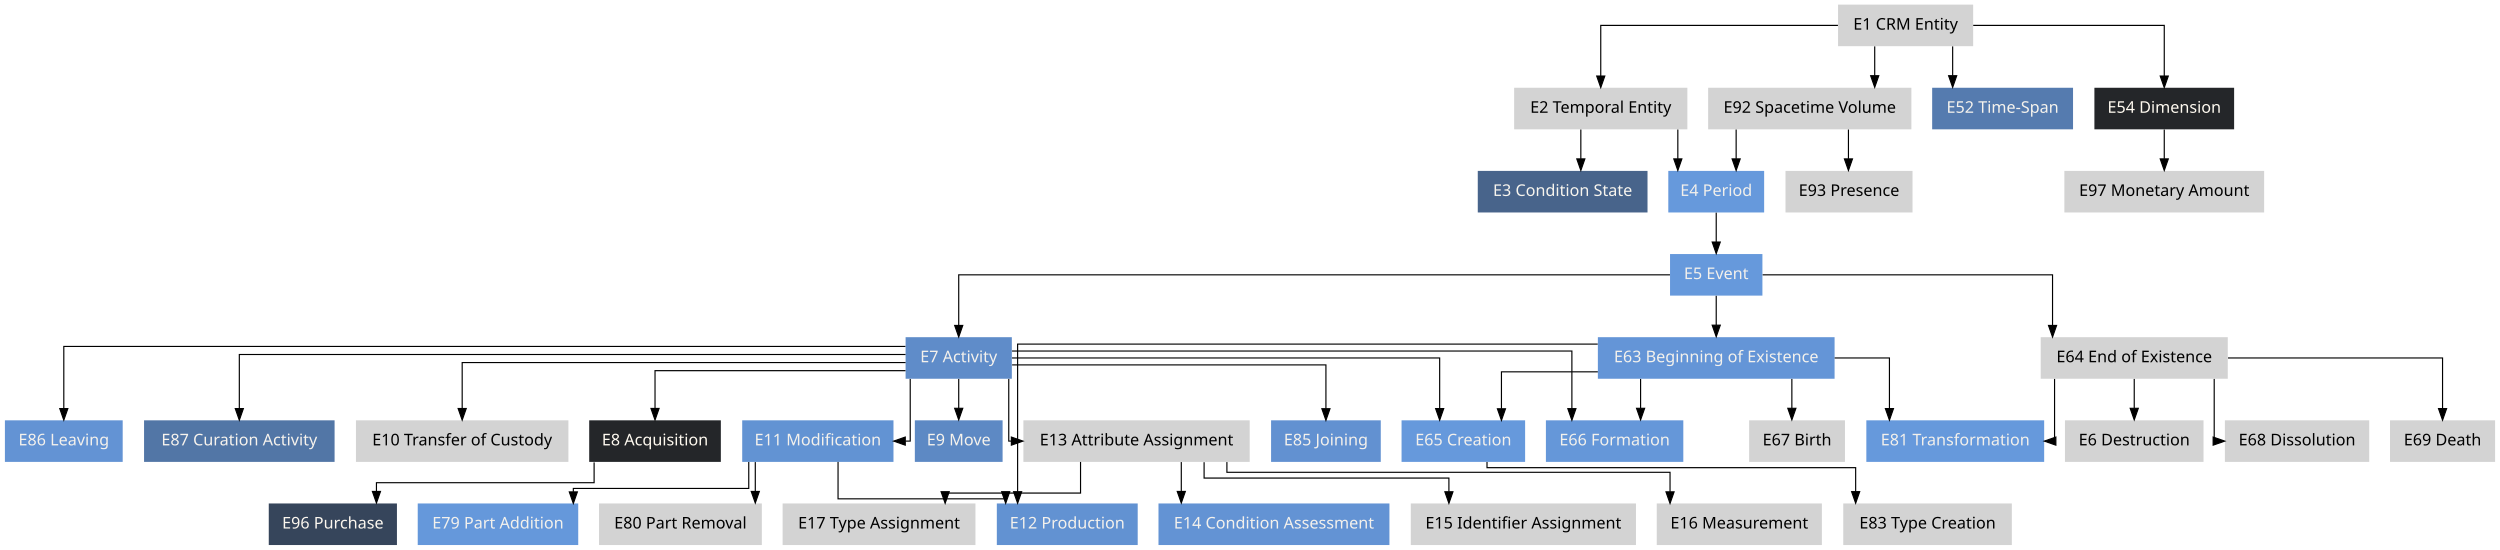
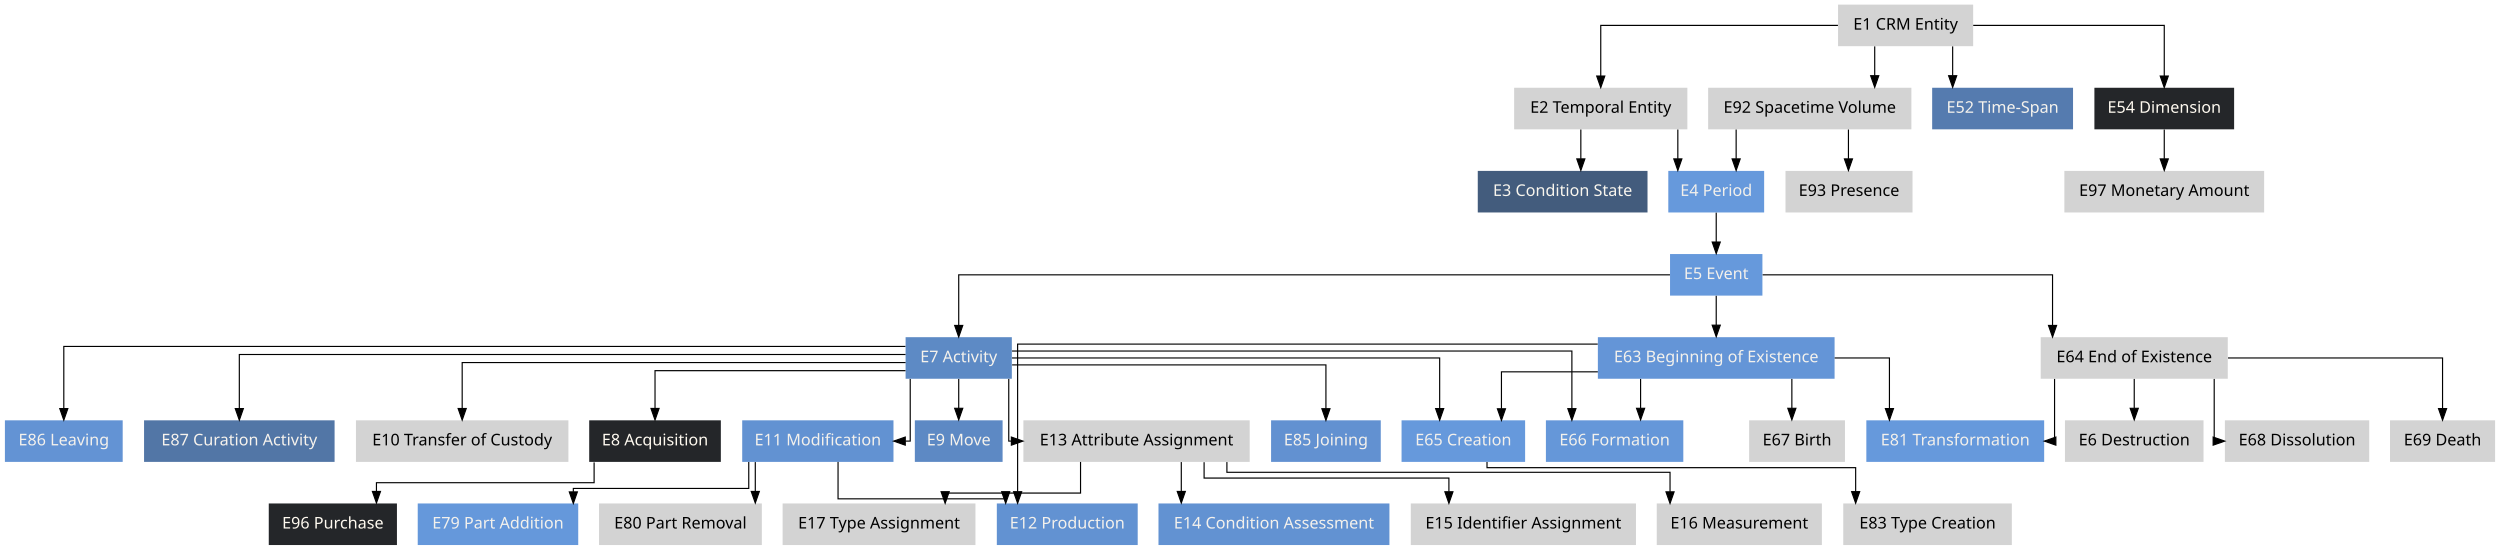
<svg xmlns="http://www.w3.org/2000/svg" width="2165pt" height="476pt" viewBox="0.00 0.00 2164.50 476.00">
  <g id="graph0" class="graph" transform="scale(1 1) rotate(0) translate(4 472)">
    <g id="node1" class="node">
      <polygon fill="lightgrey" stroke="black" stroke-width="0" points="1457,-396 1307,-396 1307,-360 1457,-360 1457,-396" />
      <text text-anchor="middle" x="1382" y="-374.3" font-family="sans-serif" font-size="14.00">E2 Temporal Entity</text>
    </g>
    <g id="node2" class="node">
-       <polygon fill="#48648b" stroke="black" stroke-width="0" points="1422.5,-324 1275.5,-324 1275.5,-288 1422.5,-288 1422.5,-324" />
-       <text text-anchor="middle" x="1349" y="-302.3" font-family="sans-serif" font-size="14.00" fill="#f8f5ee">E3 Condition State</text>
+       <polygon fill="#435c7d" stroke="black" stroke-width="0" points="1422.5,-324 1275.5,-324 1275.5,-288 1422.5,-288 1422.5,-324" />
+       <text text-anchor="middle" x="1349" y="-302.3" font-family="sans-serif" font-size="14.00" fill="#f9f6ee">E3 Condition State</text>
    </g>
    <g id="edge2" class="edge">
      <path fill="none" stroke="black" d="M1364.75,-359.83C1364.75,-359.83 1364.75,-334.41 1364.75,-334.41" />
      <polygon fill="black" stroke="black" points="1368.25,-334.41 1364.75,-324.41 1361.25,-334.41 1368.25,-334.41" />
    </g>
    <g id="node3" class="node">
      <polygon fill="#6699dc" stroke="black" stroke-width="0" points="1523.5,-324 1440.5,-324 1440.5,-288 1523.5,-288 1523.5,-324" />
      <text text-anchor="middle" x="1482" y="-302.3" font-family="sans-serif" font-size="14.00" fill="#f3f0eb">E4 Period</text>
    </g>
    <g id="edge3" class="edge">
      <path fill="none" stroke="black" d="M1448.75,-359.83C1448.75,-359.83 1448.75,-334.41 1448.75,-334.41" />
      <polygon fill="black" stroke="black" points="1452.25,-334.41 1448.75,-324.41 1445.25,-334.41 1452.25,-334.41" />
    </g>
    <g id="node4" class="node">
      <polygon fill="#6699dc" stroke="black" stroke-width="0" points="1522,-252 1442,-252 1442,-216 1522,-216 1522,-252" />
      <text text-anchor="middle" x="1482" y="-230.3" font-family="sans-serif" font-size="14.00" fill="#f3f0eb">E5 Event</text>
    </g>
    <g id="edge5" class="edge">
      <path fill="none" stroke="black" d="M1482,-287.83C1482,-287.83 1482,-262.41 1482,-262.41" />
      <polygon fill="black" stroke="black" points="1485.5,-262.41 1482,-252.41 1478.5,-262.41 1485.5,-262.41" />
    </g>
    <g id="node5" class="node">
-       <polygon fill="#5f8cc9" stroke="black" stroke-width="0" points="872,-180 780,-180 780,-144 872,-144 872,-180" />
-       <text text-anchor="middle" x="826" y="-158.3" font-family="sans-serif" font-size="14.00" fill="#f4f1ec">E7 Activity</text>
+       <polygon fill="#5d8ac5" stroke="black" stroke-width="0" points="872,-180 780,-180 780,-144 872,-144 872,-180" />
+       <text text-anchor="middle" x="826" y="-158.3" font-family="sans-serif" font-size="14.00" fill="#f5f2ec">E7 Activity</text>
    </g>
    <g id="edge7" class="edge">
      <path fill="none" stroke="black" d="M1441.95,-234C1299.52,-234 826,-234 826,-234 826,-234 826,-190.17 826,-190.17" />
      <polygon fill="black" stroke="black" points="829.5,-190.17 826,-180.17 822.5,-190.17 829.5,-190.17" />
    </g>
    <g id="node25" class="node">
      <polygon fill="#6495d7" stroke="black" stroke-width="0" points="1584.5,-180 1379.5,-180 1379.5,-144 1584.5,-144 1584.5,-180" />
      <text text-anchor="middle" x="1482" y="-158.3" font-family="sans-serif" font-size="14.00" fill="#f3f1ec">E63 Beginning of Existence</text>
    </g>
    <g id="edge21" class="edge">
      <path fill="none" stroke="black" d="M1482,-215.83C1482,-215.83 1482,-190.41 1482,-190.41" />
      <polygon fill="black" stroke="black" points="1485.5,-190.41 1482,-180.41 1478.5,-190.41 1485.5,-190.41" />
    </g>
    <g id="node28" class="node">
      <polygon fill="lightgrey" stroke="black" stroke-width="0" points="1925,-180 1763,-180 1763,-144 1925,-144 1925,-180" />
      <text text-anchor="middle" x="1844" y="-158.3" font-family="sans-serif" font-size="14.00">E64 End of Existence</text>
    </g>
    <g id="edge22" class="edge">
      <path fill="none" stroke="black" d="M1522.19,-234C1602.09,-234 1773.25,-234 1773.25,-234 1773.25,-234 1773.25,-190.17 1773.25,-190.17" />
      <polygon fill="black" stroke="black" points="1776.75,-190.17 1773.25,-180.17 1769.75,-190.17 1776.75,-190.17" />
    </g>
    <g id="node6" class="node">
      <polygon fill="#242629" stroke="black" stroke-width="0" points="620,-108 506,-108 506,-72 620,-72 620,-108" />
      <text text-anchor="middle" x="563" y="-86.3" font-family="sans-serif" font-size="14.00" fill="#fffaf0">E8 Acquisition</text>
    </g>
    <g id="edge8" class="edge">
      <path fill="none" stroke="black" d="M779.89,-151C704.46,-151 563,-151 563,-151 563,-151 563,-118.3 563,-118.3" />
      <polygon fill="black" stroke="black" points="566.5,-118.3 563,-108.3 559.5,-118.3 566.5,-118.3" />
    </g>
    <g id="node8" class="node">
      <polygon fill="#5d89c4" stroke="black" stroke-width="0" points="864,-108 788,-108 788,-72 864,-72 864,-108" />
      <text text-anchor="middle" x="826" y="-86.3" font-family="sans-serif" font-size="14.00" fill="#f5f2ec">E9 Move</text>
    </g>
    <g id="edge9" class="edge">
      <path fill="none" stroke="black" d="M826,-143.83C826,-143.83 826,-118.41 826,-118.41" />
      <polygon fill="black" stroke="black" points="829.5,-118.41 826,-108.41 822.5,-118.41 829.5,-118.41" />
    </g>
    <g id="node9" class="node">
      <polygon fill="lightgrey" stroke="black" stroke-width="0" points="488,-108 304,-108 304,-72 488,-72 488,-108" />
      <text text-anchor="middle" x="396" y="-86.3" font-family="sans-serif" font-size="14.00">E10 Transfer of Custody</text>
    </g>
    <g id="edge10" class="edge">
      <path fill="none" stroke="black" d="M779.98,-158C669.05,-158 396,-158 396,-158 396,-158 396,-118.22 396,-118.22" />
      <polygon fill="black" stroke="black" points="399.5,-118.22 396,-108.22 392.5,-118.22 399.5,-118.22" />
    </g>
    <g id="node10" class="node">
-       <polygon fill="#6293d3" stroke="black" stroke-width="0" points="769.5,-108 638.5,-108 638.5,-72 769.5,-72 769.5,-108" />
+       <polygon fill="#6292d2" stroke="black" stroke-width="0" points="769.5,-108 638.5,-108 638.5,-72 769.5,-72 769.5,-108" />
      <text text-anchor="middle" x="704" y="-86.3" font-family="sans-serif" font-size="14.00" fill="#f4f1ec">E11 Modification</text>
    </g>
    <g id="edge11" class="edge">
      <path fill="none" stroke="black" d="M784,-143.83C784,-122.5 784,-90 784,-90 784,-90 779.7,-90 779.7,-90" />
      <polygon fill="black" stroke="black" points="779.7,-86.5 769.7,-90 779.7,-93.5 779.7,-86.5" />
    </g>
    <g id="node14" class="node">
      <polygon fill="lightgrey" stroke="black" stroke-width="0" points="1078,-108 882,-108 882,-72 1078,-72 1078,-108" />
      <text text-anchor="middle" x="980" y="-86.3" font-family="sans-serif" font-size="14.00">E13 Attribute Assignment</text>
    </g>
    <g id="edge14" class="edge">
      <path fill="none" stroke="black" d="M869.33,-143.83C869.33,-122.5 869.33,-90 869.33,-90 869.33,-90 871.6,-90 871.6,-90" />
      <polygon fill="black" stroke="black" points="871.6,-93.5 881.6,-90 871.6,-86.5 871.6,-93.5" />
    </g>
    <g id="node19" class="node">
      <polygon fill="#6699dc" stroke="black" stroke-width="0" points="1316.5,-108 1209.5,-108 1209.5,-72 1316.5,-72 1316.5,-108" />
      <text text-anchor="middle" x="1263" y="-86.3" font-family="sans-serif" font-size="14.00" fill="#f3f0eb">E65 Creation</text>
    </g>
    <g id="edge23" class="edge">
      <path fill="none" stroke="black" d="M872.16,-162C980.61,-162 1242.5,-162 1242.5,-162 1242.5,-162 1242.5,-118.17 1242.5,-118.17" />
      <polygon fill="black" stroke="black" points="1246,-118.17 1242.5,-108.17 1239,-118.17 1246,-118.17" />
    </g>
    <g id="node21" class="node">
      <polygon fill="#6597d9" stroke="black" stroke-width="0" points="1453.5,-108 1334.5,-108 1334.5,-72 1453.5,-72 1453.5,-108" />
      <text text-anchor="middle" x="1394" y="-86.3" font-family="sans-serif" font-size="14.00" fill="#f3f1ec">E66 Formation</text>
    </g>
    <g id="edge25" class="edge">
      <path fill="none" stroke="black" d="M872.19,-168C1001.38,-168 1357,-168 1357,-168 1357,-168 1357,-118.09 1357,-118.09" />
      <polygon fill="black" stroke="black" points="1360.5,-118.09 1357,-108.09 1353.5,-118.09 1360.5,-118.09" />
    </g>
    <g id="node22" class="node">
      <polygon fill="#6291d1" stroke="black" stroke-width="0" points="1191.5,-108 1096.5,-108 1096.5,-72 1191.5,-72 1191.5,-108" />
      <text text-anchor="middle" x="1144" y="-86.3" font-family="sans-serif" font-size="14.00" fill="#f4f1ec">E85 Joining</text>
    </g>
    <g id="edge35" class="edge">
      <path fill="none" stroke="black" d="M872.24,-156C960.44,-156 1144,-156 1144,-156 1144,-156 1144,-118.03 1144,-118.03" />
      <polygon fill="black" stroke="black" points="1147.5,-118.03 1144,-108.03 1140.5,-118.03 1147.5,-118.03" />
    </g>
    <g id="node23" class="node">
      <polygon fill="#6393d4" stroke="black" stroke-width="0" points="102,-108 0,-108 0,-72 102,-72 102,-108" />
      <text text-anchor="middle" x="51" y="-86.3" font-family="sans-serif" font-size="14.00" fill="#f4f1ec">E86 Leaving</text>
    </g>
    <g id="edge36" class="edge">
      <path fill="none" stroke="black" d="M779.84,-172C613,-172 51,-172 51,-172 51,-172 51,-118.2 51,-118.2" />
      <polygon fill="black" stroke="black" points="54.5,-118.2 51,-108.2 47.5,-118.2 54.5,-118.2" />
    </g>
    <g id="node24" class="node">
      <polygon fill="#5276a6" stroke="black" stroke-width="0" points="285.5,-108 120.5,-108 120.5,-72 285.5,-72 285.5,-108" />
      <text text-anchor="middle" x="203" y="-86.3" font-family="sans-serif" font-size="14.00" fill="#f7f3ed">E87 Curation Activity</text>
    </g>
    <g id="edge37" class="edge">
      <path fill="none" stroke="black" d="M779.94,-165C635.81,-165 203,-165 203,-165 203,-165 203,-118.16 203,-118.16" />
      <polygon fill="black" stroke="black" points="206.5,-118.16 203,-108.16 199.5,-118.16 206.5,-118.16" />
    </g>
    <g id="node7" class="node">
-       <polygon fill="#36455b" stroke="black" stroke-width="0" points="339.5,-36 228.5,-36 228.5,0 339.5,0 339.5,-36" />
-       <text text-anchor="middle" x="284" y="-14.3" font-family="sans-serif" font-size="14.00" fill="#fcf7ef">E96 Purchase</text>
+       <polygon fill="#242629" stroke="black" stroke-width="0" points="339.5,-36 228.5,-36 228.5,0 339.5,0 339.5,-36" />
+       <text text-anchor="middle" x="284" y="-14.3" font-family="sans-serif" font-size="14.00" fill="#fffaf0">E96 Purchase</text>
    </g>
    <g id="edge40" class="edge">
      <path fill="none" stroke="black" d="M510.25,-71.58C510.25,-62.72 510.25,-54 510.25,-54 510.25,-54 321.75,-54 321.75,-54 321.75,-54 321.75,-46.42 321.75,-46.42" />
      <polygon fill="black" stroke="black" points="325.25,-46.42 321.75,-36.42 318.25,-46.42 325.25,-46.42" />
    </g>
    <g id="node11" class="node">
      <polygon fill="#6292d2" stroke="black" stroke-width="0" points="981,-36 859,-36 859,0 981,0 981,-36" />
      <text text-anchor="middle" x="920" y="-14.3" font-family="sans-serif" font-size="14.00" fill="#f4f1ec">E12 Production</text>
    </g>
    <g id="edge12" class="edge">
      <path fill="none" stroke="black" d="M721.5,-71.95C721.5,-57.63 721.5,-40 721.5,-40 721.5,-40 866.67,-40 866.67,-40 866.67,-40 866.67,-39.62 866.67,-39.62" />
      <polygon fill="black" stroke="black" points="870.17,-46.17 866.67,-36.17 863.17,-46.17 870.17,-46.17" />
    </g>
    <g id="node12" class="node">
      <polygon fill="#6598db" stroke="black" stroke-width="0" points="496.5,-36 357.5,-36 357.5,0 496.5,0 496.5,-36" />
      <text text-anchor="middle" x="427" y="-14.3" font-family="sans-serif" font-size="14.00" fill="#f3f1ec">E79 Part Addition</text>
    </g>
    <g id="edge30" class="edge">
      <path fill="none" stroke="black" d="M644.17,-71.9C644.17,-60.91 644.17,-49 644.17,-49 644.17,-49 492.25,-49 492.25,-49 492.25,-49 492.25,-46.03 492.25,-46.03" />
      <polygon fill="black" stroke="black" points="495.75,-46.03 492.25,-36.03 488.75,-46.03 495.75,-46.03" />
    </g>
    <g id="node13" class="node">
      <polygon fill="lightgrey" stroke="black" stroke-width="0" points="655.5,-36 514.5,-36 514.5,0 655.5,0 655.5,-36" />
      <text text-anchor="middle" x="585" y="-14.3" font-family="sans-serif" font-size="14.00">E80 Part Removal</text>
    </g>
    <g id="edge31" class="edge">
      <path fill="none" stroke="black" d="M649.83,-71.83C649.83,-71.83 649.83,-46.41 649.83,-46.41" />
      <polygon fill="black" stroke="black" points="653.33,-46.41 649.83,-36.41 646.33,-46.41 653.33,-46.41" />
    </g>
    <g id="node15" class="node">
-       <polygon fill="#6393d4" stroke="black" stroke-width="0" points="1199,-36 999,-36 999,0 1199,0 1199,-36" />
+       <polygon fill="#6292d2" stroke="black" stroke-width="0" points="1199,-36 999,-36 999,0 1199,0 1199,-36" />
      <text text-anchor="middle" x="1099" y="-14.3" font-family="sans-serif" font-size="14.00" fill="#f4f1ec">E14 Condition Assessment</text>
    </g>
    <g id="edge15" class="edge">
      <path fill="none" stroke="black" d="M1018.75,-71.83C1018.75,-71.83 1018.75,-46.41 1018.75,-46.41" />
      <polygon fill="black" stroke="black" points="1022.25,-46.41 1018.75,-36.41 1015.25,-46.41 1022.25,-46.41" />
    </g>
    <g id="node16" class="node">
      <polygon fill="lightgrey" stroke="black" stroke-width="0" points="1412.5,-36 1217.5,-36 1217.5,0 1412.5,0 1412.5,-36" />
      <text text-anchor="middle" x="1315" y="-14.3" font-family="sans-serif" font-size="14.00">E15 Identifier Assignment</text>
    </g>
    <g id="edge16" class="edge">
      <path fill="none" stroke="black" d="M1038.5,-71.76C1038.5,-64.57 1038.5,-58 1038.5,-58 1038.5,-58 1250.5,-58 1250.5,-58 1250.5,-58 1250.5,-46.13 1250.5,-46.13" />
      <polygon fill="black" stroke="black" points="1254,-46.13 1250.5,-36.13 1247,-46.13 1254,-46.13" />
    </g>
    <g id="node17" class="node">
      <polygon fill="lightgrey" stroke="black" stroke-width="0" points="1573.5,-36 1430.5,-36 1430.5,0 1573.5,0 1573.5,-36" />
      <text text-anchor="middle" x="1502" y="-14.3" font-family="sans-serif" font-size="14.00">E16 Measurement</text>
    </g>
    <g id="edge17" class="edge">
      <path fill="none" stroke="black" d="M1058.25,-71.84C1058.25,-66.96 1058.25,-63 1058.25,-63 1058.25,-63 1442,-63 1442,-63 1442,-63 1442,-46.04 1442,-46.04" />
      <polygon fill="black" stroke="black" points="1445.5,-46.04 1442,-36.04 1438.5,-46.04 1445.5,-46.04" />
    </g>
    <g id="node18" class="node">
      <polygon fill="lightgrey" stroke="black" stroke-width="0" points="840.5,-36 673.5,-36 673.5,0 840.5,0 840.5,-36" />
      <text text-anchor="middle" x="757" y="-14.3" font-family="sans-serif" font-size="14.00">E17 Type Assignment</text>
    </g>
    <g id="edge18" class="edge">
      <path fill="none" stroke="black" d="M931.5,-71.96C931.5,-59.44 931.5,-45 931.5,-45 931.5,-45 814.25,-45 814.25,-45 814.25,-45 814.25,-44.12 814.25,-44.12" />
      <polygon fill="black" stroke="black" points="817.75,-46.16 814.25,-36.16 810.75,-46.16 817.75,-46.16" />
    </g>
    <g id="node20" class="node">
      <polygon fill="lightgrey" stroke="black" stroke-width="0" points="1738,-36 1592,-36 1592,0 1738,0 1738,-36" />
      <text text-anchor="middle" x="1665" y="-14.3" font-family="sans-serif" font-size="14.00">E83 Type Creation</text>
    </g>
    <g id="edge34" class="edge">
      <path fill="none" stroke="black" d="M1283.5,-71.88C1283.5,-69.03 1283.5,-67 1283.5,-67 1283.5,-67 1602.75,-67 1602.75,-67 1602.75,-67 1602.75,-46.25 1602.75,-46.25" />
      <polygon fill="black" stroke="black" points="1606.25,-46.25 1602.75,-36.25 1599.25,-46.25 1606.25,-46.25" />
    </g>
    <g id="edge13" class="edge">
      <path fill="none" stroke="black" d="M1379.37,-174C1206.76,-174 877,-174 877,-174 877,-174 877,-46.2 877,-46.2" />
      <polygon fill="black" stroke="black" points="880.5,-46.2 877,-36.2 873.5,-46.2 880.5,-46.2" />
    </g>
    <g id="edge24" class="edge">
      <path fill="none" stroke="black" d="M1379.48,-150C1336.36,-150 1296,-150 1296,-150 1296,-150 1296,-118 1296,-118" />
      <polygon fill="black" stroke="black" points="1299.5,-118 1296,-108 1292.5,-118 1299.5,-118" />
    </g>
    <g id="edge26" class="edge">
      <path fill="none" stroke="black" d="M1416.5,-143.83C1416.5,-143.83 1416.5,-118.41 1416.5,-118.41" />
      <polygon fill="black" stroke="black" points="1420,-118.41 1416.5,-108.41 1413,-118.41 1420,-118.41" />
    </g>
    <g id="node26" class="node">
      <polygon fill="lightgrey" stroke="black" stroke-width="0" points="1593.5,-108 1510.5,-108 1510.5,-72 1593.5,-72 1593.5,-108" />
      <text text-anchor="middle" x="1552" y="-86.3" font-family="sans-serif" font-size="14.00">E67 Birth</text>
    </g>
    <g id="edge27" class="edge">
      <path fill="none" stroke="black" d="M1547.5,-143.83C1547.5,-143.83 1547.5,-118.41 1547.5,-118.41" />
      <polygon fill="black" stroke="black" points="1551,-118.41 1547.5,-108.41 1544,-118.41 1551,-118.41" />
    </g>
    <g id="node27" class="node">
      <polygon fill="#6699dc" stroke="black" stroke-width="0" points="1766,-108 1612,-108 1612,-72 1766,-72 1766,-108" />
      <text text-anchor="middle" x="1689" y="-86.3" font-family="sans-serif" font-size="14.00" fill="#f3f0eb">E81 Transformation</text>
    </g>
    <g id="edge32" class="edge">
      <path fill="none" stroke="black" d="M1584.54,-162C1610.91,-162 1632,-162 1632,-162 1632,-162 1632,-118.17 1632,-118.17" />
      <polygon fill="black" stroke="black" points="1635.5,-118.17 1632,-108.17 1628.5,-118.17 1635.5,-118.17" />
    </g>
    <g id="edge33" class="edge">
      <path fill="none" stroke="black" d="M1775,-143.83C1775,-122.5 1775,-90 1775,-90 1775,-90 1774.11,-90 1774.11,-90" />
      <polygon fill="black" stroke="black" points="1776.12,-86.5 1766.12,-90 1776.12,-93.5 1776.12,-86.5" />
    </g>
    <g id="node29" class="node">
      <polygon fill="lightgrey" stroke="black" stroke-width="0" points="1904,-108 1784,-108 1784,-72 1904,-72 1904,-108" />
      <text text-anchor="middle" x="1844" y="-86.3" font-family="sans-serif" font-size="14.00">E6 Destruction</text>
    </g>
    <g id="edge6" class="edge">
      <path fill="none" stroke="black" d="M1844,-143.83C1844,-143.83 1844,-118.41 1844,-118.41" />
      <polygon fill="black" stroke="black" points="1847.5,-118.41 1844,-108.41 1840.5,-118.41 1847.5,-118.41" />
    </g>
    <g id="node30" class="node">
      <polygon fill="lightgrey" stroke="black" stroke-width="0" points="2047.5,-108 1922.5,-108 1922.5,-72 2047.5,-72 2047.5,-108" />
      <text text-anchor="middle" x="1985" y="-86.3" font-family="sans-serif" font-size="14.00">E68 Dissolution</text>
    </g>
    <g id="edge28" class="edge">
      <path fill="none" stroke="black" d="M1913.25,-143.83C1913.25,-122.5 1913.25,-90 1913.25,-90 1913.25,-90 1914.16,-90 1914.16,-90" />
      <polygon fill="black" stroke="black" points="1912.34,-93.5 1922.34,-90 1912.34,-86.5 1912.34,-93.5" />
    </g>
    <g id="node31" class="node">
      <polygon fill="lightgrey" stroke="black" stroke-width="0" points="2156.5,-108 2065.5,-108 2065.5,-72 2156.5,-72 2156.5,-108" />
      <text text-anchor="middle" x="2111" y="-86.3" font-family="sans-serif" font-size="14.00">E69 Death</text>
    </g>
    <g id="edge29" class="edge">
      <path fill="none" stroke="black" d="M1925.2,-162C2003.75,-162 2111,-162 2111,-162 2111,-162 2111,-118.17 2111,-118.17" />
      <polygon fill="black" stroke="black" points="2114.5,-118.17 2111,-108.17 2107.5,-118.17 2114.5,-118.17" />
    </g>
    <g id="node32" class="node">
      <polygon fill="lightgrey" stroke="black" stroke-width="0" points="1651,-396 1475,-396 1475,-360 1651,-360 1651,-396" />
      <text text-anchor="middle" x="1563" y="-374.3" font-family="sans-serif" font-size="14.00">E92 Spacetime Volume</text>
    </g>
    <g id="edge4" class="edge">
      <path fill="none" stroke="black" d="M1499.25,-359.83C1499.25,-359.83 1499.25,-334.41 1499.25,-334.41" />
      <polygon fill="black" stroke="black" points="1502.75,-334.41 1499.25,-324.41 1495.75,-334.41 1502.75,-334.41" />
    </g>
    <g id="node33" class="node">
      <polygon fill="lightgrey" stroke="black" stroke-width="0" points="1652,-324 1542,-324 1542,-288 1652,-288 1652,-324" />
      <text text-anchor="middle" x="1597" y="-302.3" font-family="sans-serif" font-size="14.00">E93 Presence</text>
    </g>
    <g id="edge39" class="edge">
      <path fill="none" stroke="black" d="M1596.5,-359.83C1596.5,-359.83 1596.5,-334.41 1596.5,-334.41" />
      <polygon fill="black" stroke="black" points="1600,-334.41 1596.5,-324.41 1593,-334.41 1600,-334.41" />
    </g>
    <g id="node34" class="node">
      <polygon fill="#557baf" stroke="black" stroke-width="0" points="1791,-396 1669,-396 1669,-360 1791,-360 1791,-396" />
      <text text-anchor="middle" x="1730" y="-374.3" font-family="sans-serif" font-size="14.00" fill="#f6f3ed">E52 Time-Span</text>
    </g>
    <g id="node35" class="node">
      <polygon fill="#242629" stroke="black" stroke-width="0" points="1930.5,-396 1809.5,-396 1809.5,-360 1930.5,-360 1930.5,-396" />
      <text text-anchor="middle" x="1870" y="-374.3" font-family="sans-serif" font-size="14.00" fill="#fffaf0">E54 Dimension</text>
    </g>
    <g id="node36" class="node">
      <polygon fill="lightgrey" stroke="black" stroke-width="0" points="1956.5,-324 1783.5,-324 1783.5,-288 1956.5,-288 1956.5,-324" />
      <text text-anchor="middle" x="1870" y="-302.3" font-family="sans-serif" font-size="14.00">E97 Monetary Amount</text>
    </g>
    <g id="edge41" class="edge">
      <path fill="none" stroke="black" d="M1870,-359.83C1870,-359.83 1870,-334.41 1870,-334.41" />
      <polygon fill="black" stroke="black" points="1873.5,-334.41 1870,-324.41 1866.5,-334.41 1873.5,-334.41" />
    </g>
    <g id="node37" class="node">
      <polygon fill="lightgrey" stroke="black" stroke-width="0" points="1704.5,-468 1587.5,-468 1587.5,-432 1704.5,-432 1704.5,-468" />
      <text text-anchor="middle" x="1646" y="-446.3" font-family="sans-serif" font-size="14.00">E1 CRM Entity</text>
    </g>
    <g id="edge1" class="edge">
      <path fill="none" stroke="black" d="M1587.41,-450C1509.63,-450 1382,-450 1382,-450 1382,-450 1382,-406.17 1382,-406.17" />
      <polygon fill="black" stroke="black" points="1385.5,-406.17 1382,-396.17 1378.5,-406.17 1385.5,-406.17" />
    </g>
    <g id="edge38" class="edge">
      <path fill="none" stroke="black" d="M1619.25,-431.83C1619.25,-431.83 1619.25,-406.41 1619.25,-406.41" />
      <polygon fill="black" stroke="black" points="1622.75,-406.41 1619.25,-396.41 1615.75,-406.41 1622.75,-406.41" />
    </g>
    <g id="edge19" class="edge">
      <path fill="none" stroke="black" d="M1686.75,-431.83C1686.75,-431.83 1686.75,-406.41 1686.75,-406.41" />
      <polygon fill="black" stroke="black" points="1690.25,-406.41 1686.75,-396.41 1683.25,-406.41 1690.25,-406.41" />
    </g>
    <g id="edge20" class="edge">
      <path fill="none" stroke="black" d="M1704.56,-450C1770.93,-450 1870,-450 1870,-450 1870,-450 1870,-406.17 1870,-406.17" />
      <polygon fill="black" stroke="black" points="1873.5,-406.17 1870,-396.17 1866.5,-406.17 1873.5,-406.17" />
    </g>
  </g>
</svg>
